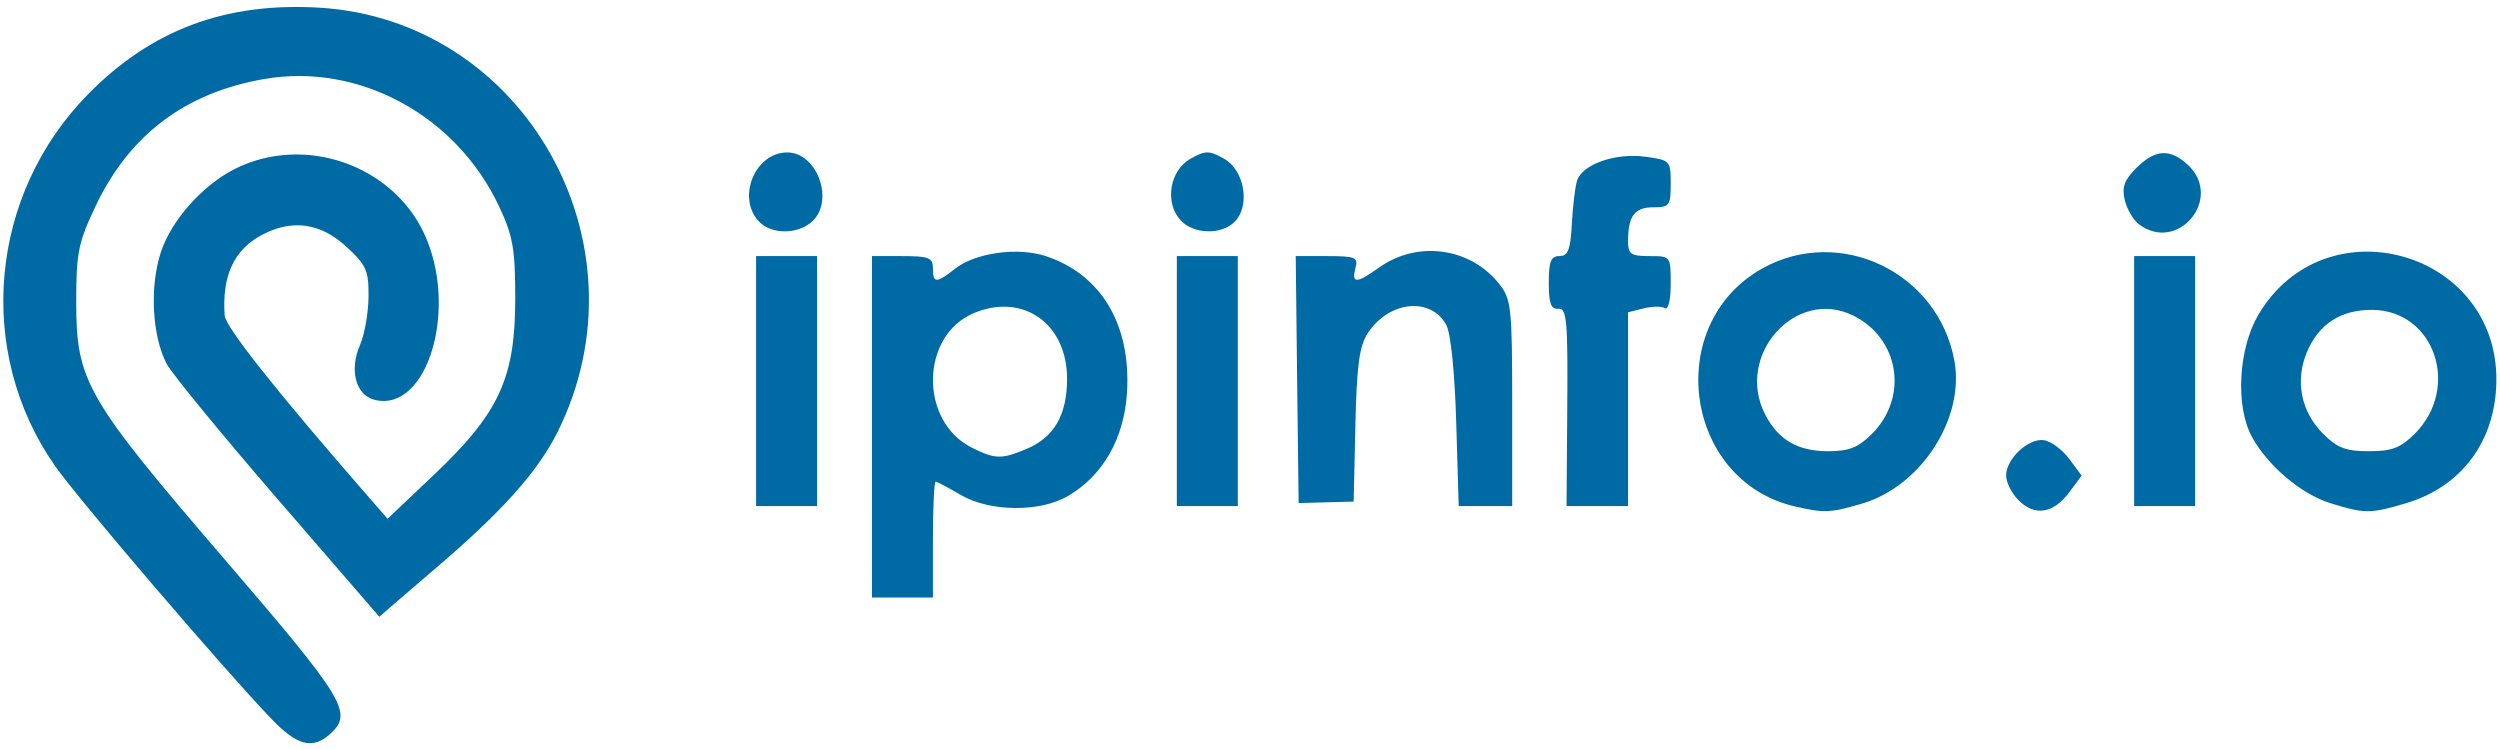
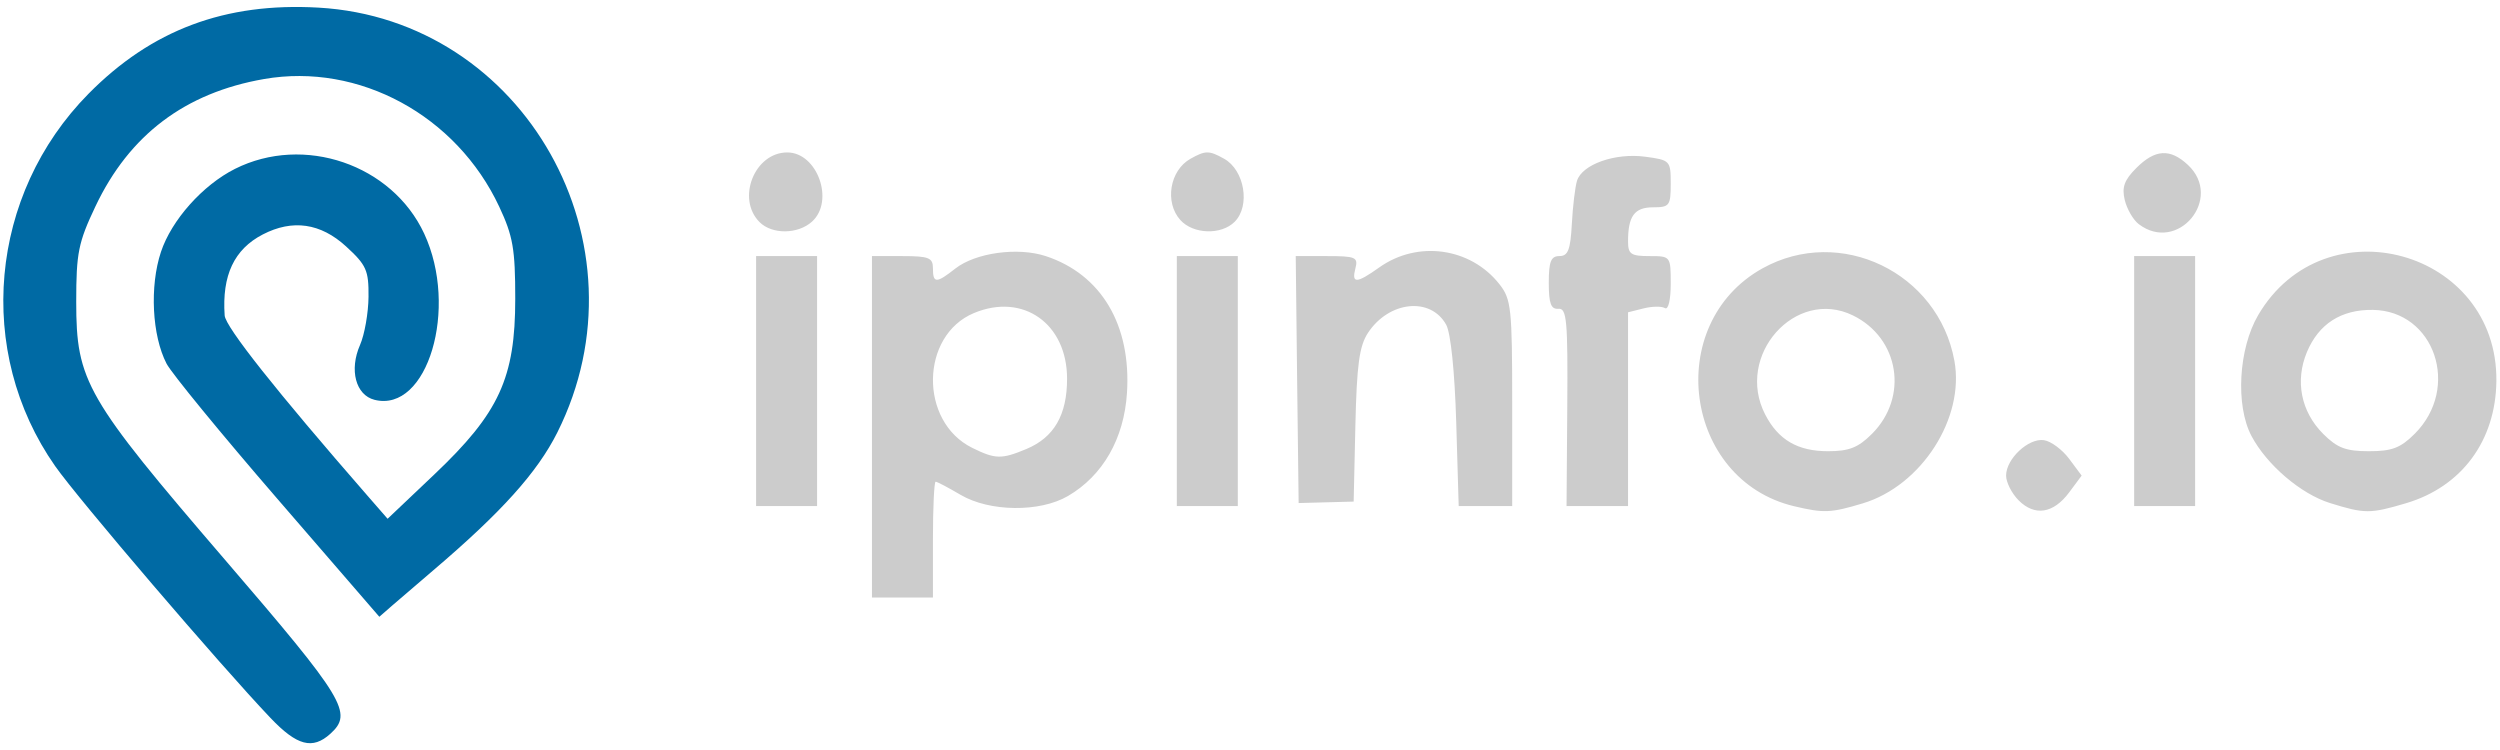
<svg xmlns="http://www.w3.org/2000/svg" version="1.1" id="svg1" width="546.667" height="164" viewBox="0 0 546.667 164">
  <defs id="defs1" />
  <g id="g1">
-     <path style="display:inline;fill:#006aa4;fill-opacity:1" d="M 59.158,157 C 48.191,145.487 17.132,109.165 12.049,101.908 -5.468,76.901 -2.384,42.525 19.352,20.506 33.151,6.528 49.219,0.505 69.62,1.666 c 45.108,2.565 72.811,51.797 52.262,92.873 -4.382,8.758 -12.264,17.515 -27.215,30.234 -3.3,2.807 -7.287,6.227 -8.86,7.6 l -2.86,2.496 -22.276,-25.768 C 48.418,94.929 37.505,81.616 36.419,79.517 c -3.178,-6.14 -3.72,-16.918 -1.227,-24.422 2.318,-6.978 9.127,-14.62 16.188,-18.167 15.059,-7.565 34.33,-0.973 41.372,14.152 7.587,16.295 0.73,39.255 -10.856,36.347 -4.114,-1.033 -5.568,-6.535 -3.169,-11.995 0.99,-2.254 1.826,-7 1.857,-10.546 0.051,-5.772 -0.463,-6.924 -4.911,-11 -5.569,-5.104 -11.7,-5.986 -18.208,-2.621 -6.262,3.238 -8.949,8.947 -8.339,17.714 0.175,2.515 11.226,16.462 31.225,39.407 l 4.404,5.052 10.244,-9.719 C 109.147,90.296 112.667,82.65 112.667,65.333 c 0,-10.9 -0.49,-13.712 -3.514,-20.16 C 99.802,25.231 78.491,13.667 57.747,17.28 40.469,20.288 28.276,29.498 20.868,45.132 17.123,53.037 16.667,55.304 16.667,66 c 0,17.367 2.083,20.982 32.485,56.355 26.317,30.621 28.098,33.561 23.077,38.105 C 68.345,163.974 64.943,163.073 59.158,157 Z M 190.667,93.333 V 56 h 6.667 c 5.778,0 6.667,0.356 6.667,2.667 0,3.323 0.732,3.334 4.884,0.068 4.411,-3.47 13.681,-4.748 19.798,-2.73 12.139,4.006 18.696,15.055 17.75,29.91 -0.637,9.997 -5.265,18.087 -12.899,22.545 -6.171,3.604 -17.157,3.478 -23.509,-0.269 -2.663,-1.571 -5.108,-2.857 -5.433,-2.857 -0.325,0 -0.59,5.7 -0.59,12.667 v 12.667 h -6.667 -6.667 z m 33.77,4.849 c 6.053,-2.529 8.896,-7.441 8.896,-15.366 0,-12.059 -9.626,-18.848 -20.363,-14.362 -11.768,4.917 -12.006,23.736 -0.373,29.478 5.057,2.496 6.398,2.524 11.839,0.251 z m 167.889,12.515 c -24.154,-5.731 -28.712,-39.888 -6.941,-52.009 16.981,-9.454 38.444,0.874 41.976,20.199 2.293,12.547 -7.197,27.317 -20.032,31.181 -7,2.107 -8.509,2.17 -15.003,0.629 z m 17.012,-15.83 c 8.055,-8.055 5.987,-20.93 -4.159,-25.892 -12.596,-6.16 -25.842,8.806 -19.187,21.676 2.866,5.542 7.105,8.015 13.74,8.015 4.605,0 6.592,-0.786 9.605,-3.799 z m 32.077,14.548 c -1.512,-1.512 -2.749,-3.949 -2.749,-5.415 0,-3.668 4.901,-8.253 8.282,-7.749 1.531,0.228 4.012,2.065 5.512,4.082 l 2.727,3.667 -2.727,3.667 c -3.446,4.633 -7.516,5.277 -11.045,1.749 z m 68.072,0.583 c -6.369,-1.986 -13.827,-8.357 -17.165,-14.665 -3.525,-6.66 -2.837,-19.083 1.463,-26.421 14.501,-24.743 52.416,-14.247 52.09,14.421 -0.148,13.038 -7.579,23.089 -19.738,26.7 -7.872,2.338 -9.049,2.335 -16.65,-0.035 z M 528.034,94.838 c 10.054,-10.054 4.342,-26.889 -9.186,-27.076 -6.904,-0.095 -11.823,3.056 -14.401,9.224 -2.634,6.305 -1.299,13.034 3.548,17.881 3.088,3.088 4.961,3.799 10.005,3.799 5.055,0 6.915,-0.71 10.034,-3.829 z M 165.333,83.333 V 56 h 6.667 6.667 v 27.333 27.333 h -6.667 -6.667 z m 92,0 V 56 h 6.667 6.667 v 27.333 27.333 h -6.667 -6.667 z M 283.97,110 c -0.015,0 -0.165,-12.15 -0.332,-27 l -0.305,-27 6.875,7.2e-5 c 6.219,6.4e-5 6.809,0.255 6.178,2.667 -0.889,3.399 0.227,3.361 5.196,-0.178 8.4,-5.982 19.982,-4.368 26.3,3.664 2.574,3.272 2.784,5.242 2.784,26.027 v 22.487 h -5.849 -5.849 L 318.427,92.333 C 318.1,81.292 317.229,72.813 316.237,71.016 c -3.404,-6.167 -12.533,-5.207 -17.124,1.799 -1.876,2.864 -2.438,7.017 -2.737,20.235 l -0.376,16.631 -6.001,0.159 C 286.698,109.928 283.986,110 283.97,110 Z m 58.739,-21 c 0.138,-18.966 -0.105,-21.644 -1.943,-21.481 -1.62,0.143 -2.1,-1.152 -2.1,-5.667 0,-4.682 0.466,-5.853 2.333,-5.858 1.877,-0.005 2.407,-1.373 2.708,-7 0.206,-3.847 0.714,-8.099 1.128,-9.449 1.104,-3.596 8.337,-6.158 14.901,-5.278 5.478,0.735 5.596,0.859 5.596,5.908 0,4.8 -0.268,5.158 -3.857,5.158 -4.071,0 -5.476,1.91 -5.476,7.442 0,2.796 0.62,3.224 4.667,3.224 4.651,0 4.667,0.021 4.667,6.079 0,3.518 -0.536,5.747 -1.272,5.293 -0.7,-0.432 -2.8,-0.403 -4.667,0.066 l -3.395,0.852 v 21.189 21.189 h -6.724 -6.724 z M 466.667,83.333 V 56 h 6.667 6.667 v 27.333 27.333 h -6.667 -6.667 z M 166.095,48.571 c -5.124,-5.124 -1.106,-15.238 6.052,-15.238 6.583,0 10.386,10.627 5.414,15.127 -3.08,2.787 -8.736,2.842 -11.466,0.111 z m 92.018,-0.447 c -3.498,-3.865 -2.337,-10.879 2.22,-13.416 3.293,-1.833 4.041,-1.833 7.333,2.95e-4 4.481,2.496 5.79,10.311 2.309,13.792 -2.929,2.929 -9.047,2.735 -11.862,-0.376 z M 467.661,49 c -1.2,-0.917 -2.572,-3.286 -3.049,-5.266 -0.673,-2.791 -0.104,-4.363 2.533,-7 4.109,-4.109 7.38,-4.306 11.27,-0.682 7.863,7.326 -2.221,19.466 -10.754,12.948 z" id="path1" />
+     <path id="path16" style="display:inline;fill:#cccccc;fill-opacity:1" d="M 190.667,93.333 V 56 h 6.667 c 5.778,0 6.667,0.356 6.667,2.667 0,3.323 0.732,3.334 4.884,0.068 4.411,-3.47 13.681,-4.748 19.798,-2.73 12.139,4.006 18.696,15.055 17.75,29.91 -0.637,9.997 -5.265,18.087 -12.899,22.545 -6.171,3.604 -17.157,3.478 -23.509,-0.269 -2.663,-1.571 -5.108,-2.857 -5.433,-2.857 -0.325,0 -0.59,5.7 -0.59,12.667 v 12.667 h -6.667 -6.667 z m 33.77,4.849 c 6.053,-2.529 8.896,-7.441 8.896,-15.366 0,-12.059 -9.626,-18.848 -20.363,-14.362 -11.768,4.917 -12.006,23.736 -0.373,29.478 5.057,2.496 6.398,2.524 11.839,0.251 z m 167.889,12.515 c -24.154,-5.731 -28.712,-39.888 -6.941,-52.009 16.981,-9.454 38.444,0.874 41.976,20.199 2.293,12.547 -7.197,27.317 -20.032,31.181 -7,2.107 -8.509,2.17 -15.003,0.629 z m 17.012,-15.83 c 8.055,-8.055 5.987,-20.93 -4.159,-25.892 -12.596,-6.16 -25.842,8.806 -19.187,21.676 2.866,5.542 7.105,8.015 13.74,8.015 4.605,0 6.592,-0.786 9.605,-3.799 z m 32.077,14.548 c -1.512,-1.512 -2.749,-3.949 -2.749,-5.415 0,-3.668 4.901,-8.253 8.282,-7.749 1.531,0.228 4.012,2.065 5.512,4.082 l 2.727,3.667 -2.727,3.667 c -3.446,4.633 -7.516,5.277 -11.045,1.749 z m 68.072,0.583 c -6.369,-1.986 -13.827,-8.357 -17.165,-14.665 -3.525,-6.66 -2.837,-19.083 1.463,-26.421 14.501,-24.743 52.416,-14.247 52.09,14.421 -0.148,13.038 -7.579,23.089 -19.738,26.7 -7.872,2.338 -9.049,2.335 -16.65,-0.035 z M 528.034,94.838 c 10.054,-10.054 4.342,-26.889 -9.186,-27.076 -6.904,-0.095 -11.823,3.056 -14.401,9.224 -2.634,6.305 -1.299,13.034 3.548,17.881 3.088,3.088 4.961,3.799 10.005,3.799 5.055,0 6.915,-0.71 10.034,-3.829 z M 165.333,83.333 V 56 h 6.667 6.667 v 27.333 27.333 h -6.667 -6.667 z m 92,0 V 56 h 6.667 6.667 v 27.333 27.333 h -6.667 -6.667 z M 283.97,110 c -0.015,0 -0.165,-12.15 -0.332,-27 l -0.305,-27 6.875,7.2e-5 c 6.219,6.4e-5 6.809,0.255 6.178,2.667 -0.889,3.399 0.227,3.361 5.196,-0.178 8.4,-5.982 19.982,-4.368 26.3,3.664 2.574,3.272 2.784,5.242 2.784,26.027 v 22.487 h -5.849 -5.849 L 318.427,92.333 C 318.1,81.292 317.229,72.813 316.237,71.016 c -3.404,-6.167 -12.533,-5.207 -17.124,1.799 -1.876,2.864 -2.438,7.017 -2.737,20.235 l -0.376,16.631 -6.001,0.159 C 286.698,109.928 283.986,110 283.97,110 Z m 58.739,-21 c 0.138,-18.966 -0.105,-21.644 -1.943,-21.481 -1.62,0.143 -2.1,-1.152 -2.1,-5.667 0,-4.682 0.466,-5.853 2.333,-5.858 1.877,-0.005 2.407,-1.373 2.708,-7 0.206,-3.847 0.714,-8.099 1.128,-9.449 1.104,-3.596 8.337,-6.158 14.901,-5.278 5.478,0.735 5.596,0.859 5.596,5.908 0,4.8 -0.268,5.158 -3.857,5.158 -4.071,0 -5.476,1.91 -5.476,7.442 0,2.796 0.62,3.224 4.667,3.224 4.651,0 4.667,0.021 4.667,6.079 0,3.518 -0.536,5.747 -1.272,5.293 -0.7,-0.432 -2.8,-0.403 -4.667,0.066 l -3.395,0.852 v 21.189 21.189 h -6.724 -6.724 z M 466.667,83.333 V 56 h 6.667 6.667 v 27.333 27.333 h -6.667 -6.667 z M 166.095,48.571 c -5.124,-5.124 -1.106,-15.238 6.052,-15.238 6.583,0 10.386,10.627 5.414,15.127 -3.08,2.787 -8.736,2.842 -11.466,0.111 z m 92.018,-0.447 c -3.498,-3.865 -2.337,-10.879 2.22,-13.416 3.293,-1.833 4.041,-1.833 7.333,2.95e-4 4.481,2.496 5.79,10.311 2.309,13.792 -2.929,2.929 -9.047,2.735 -11.862,-0.376 z M 467.661,49 c -1.2,-0.917 -2.572,-3.286 -3.049,-5.266 -0.673,-2.791 -0.104,-4.363 2.533,-7 4.109,-4.109 7.38,-4.306 11.27,-0.682 7.863,7.326 -2.221,19.466 -10.754,12.948 z" />
+     <path style="display:inline;fill:#006aa4;fill-opacity:1" d="M 59.158,157 C 48.191,145.487 17.132,109.165 12.049,101.908 -5.468,76.901 -2.384,42.525 19.352,20.506 33.151,6.528 49.219,0.505 69.62,1.666 c 45.108,2.565 72.811,51.797 52.262,92.873 -4.382,8.758 -12.264,17.515 -27.215,30.234 -3.3,2.807 -7.287,6.227 -8.86,7.6 l -2.86,2.496 -22.276,-25.768 C 48.418,94.929 37.505,81.616 36.419,79.517 c -3.178,-6.14 -3.72,-16.918 -1.227,-24.422 2.318,-6.978 9.127,-14.62 16.188,-18.167 15.059,-7.565 34.33,-0.973 41.372,14.152 7.587,16.295 0.73,39.255 -10.856,36.347 -4.114,-1.033 -5.568,-6.535 -3.169,-11.995 0.99,-2.254 1.826,-7 1.857,-10.546 0.051,-5.772 -0.463,-6.924 -4.911,-11 -5.569,-5.104 -11.7,-5.986 -18.208,-2.621 -6.262,3.238 -8.949,8.947 -8.339,17.714 0.175,2.515 11.226,16.462 31.225,39.407 l 4.404,5.052 10.244,-9.719 C 109.147,90.296 112.667,82.65 112.667,65.333 c 0,-10.9 -0.49,-13.712 -3.514,-20.16 C 99.802,25.231 78.491,13.667 57.747,17.28 40.469,20.288 28.276,29.498 20.868,45.132 17.123,53.037 16.667,55.304 16.667,66 c 0,17.367 2.083,20.982 32.485,56.355 26.317,30.621 28.098,33.561 23.077,38.105 -3.883,3.514 -7.286,2.613 -13.071,-3.46 z" id="path1" />
  </g>
</svg>
